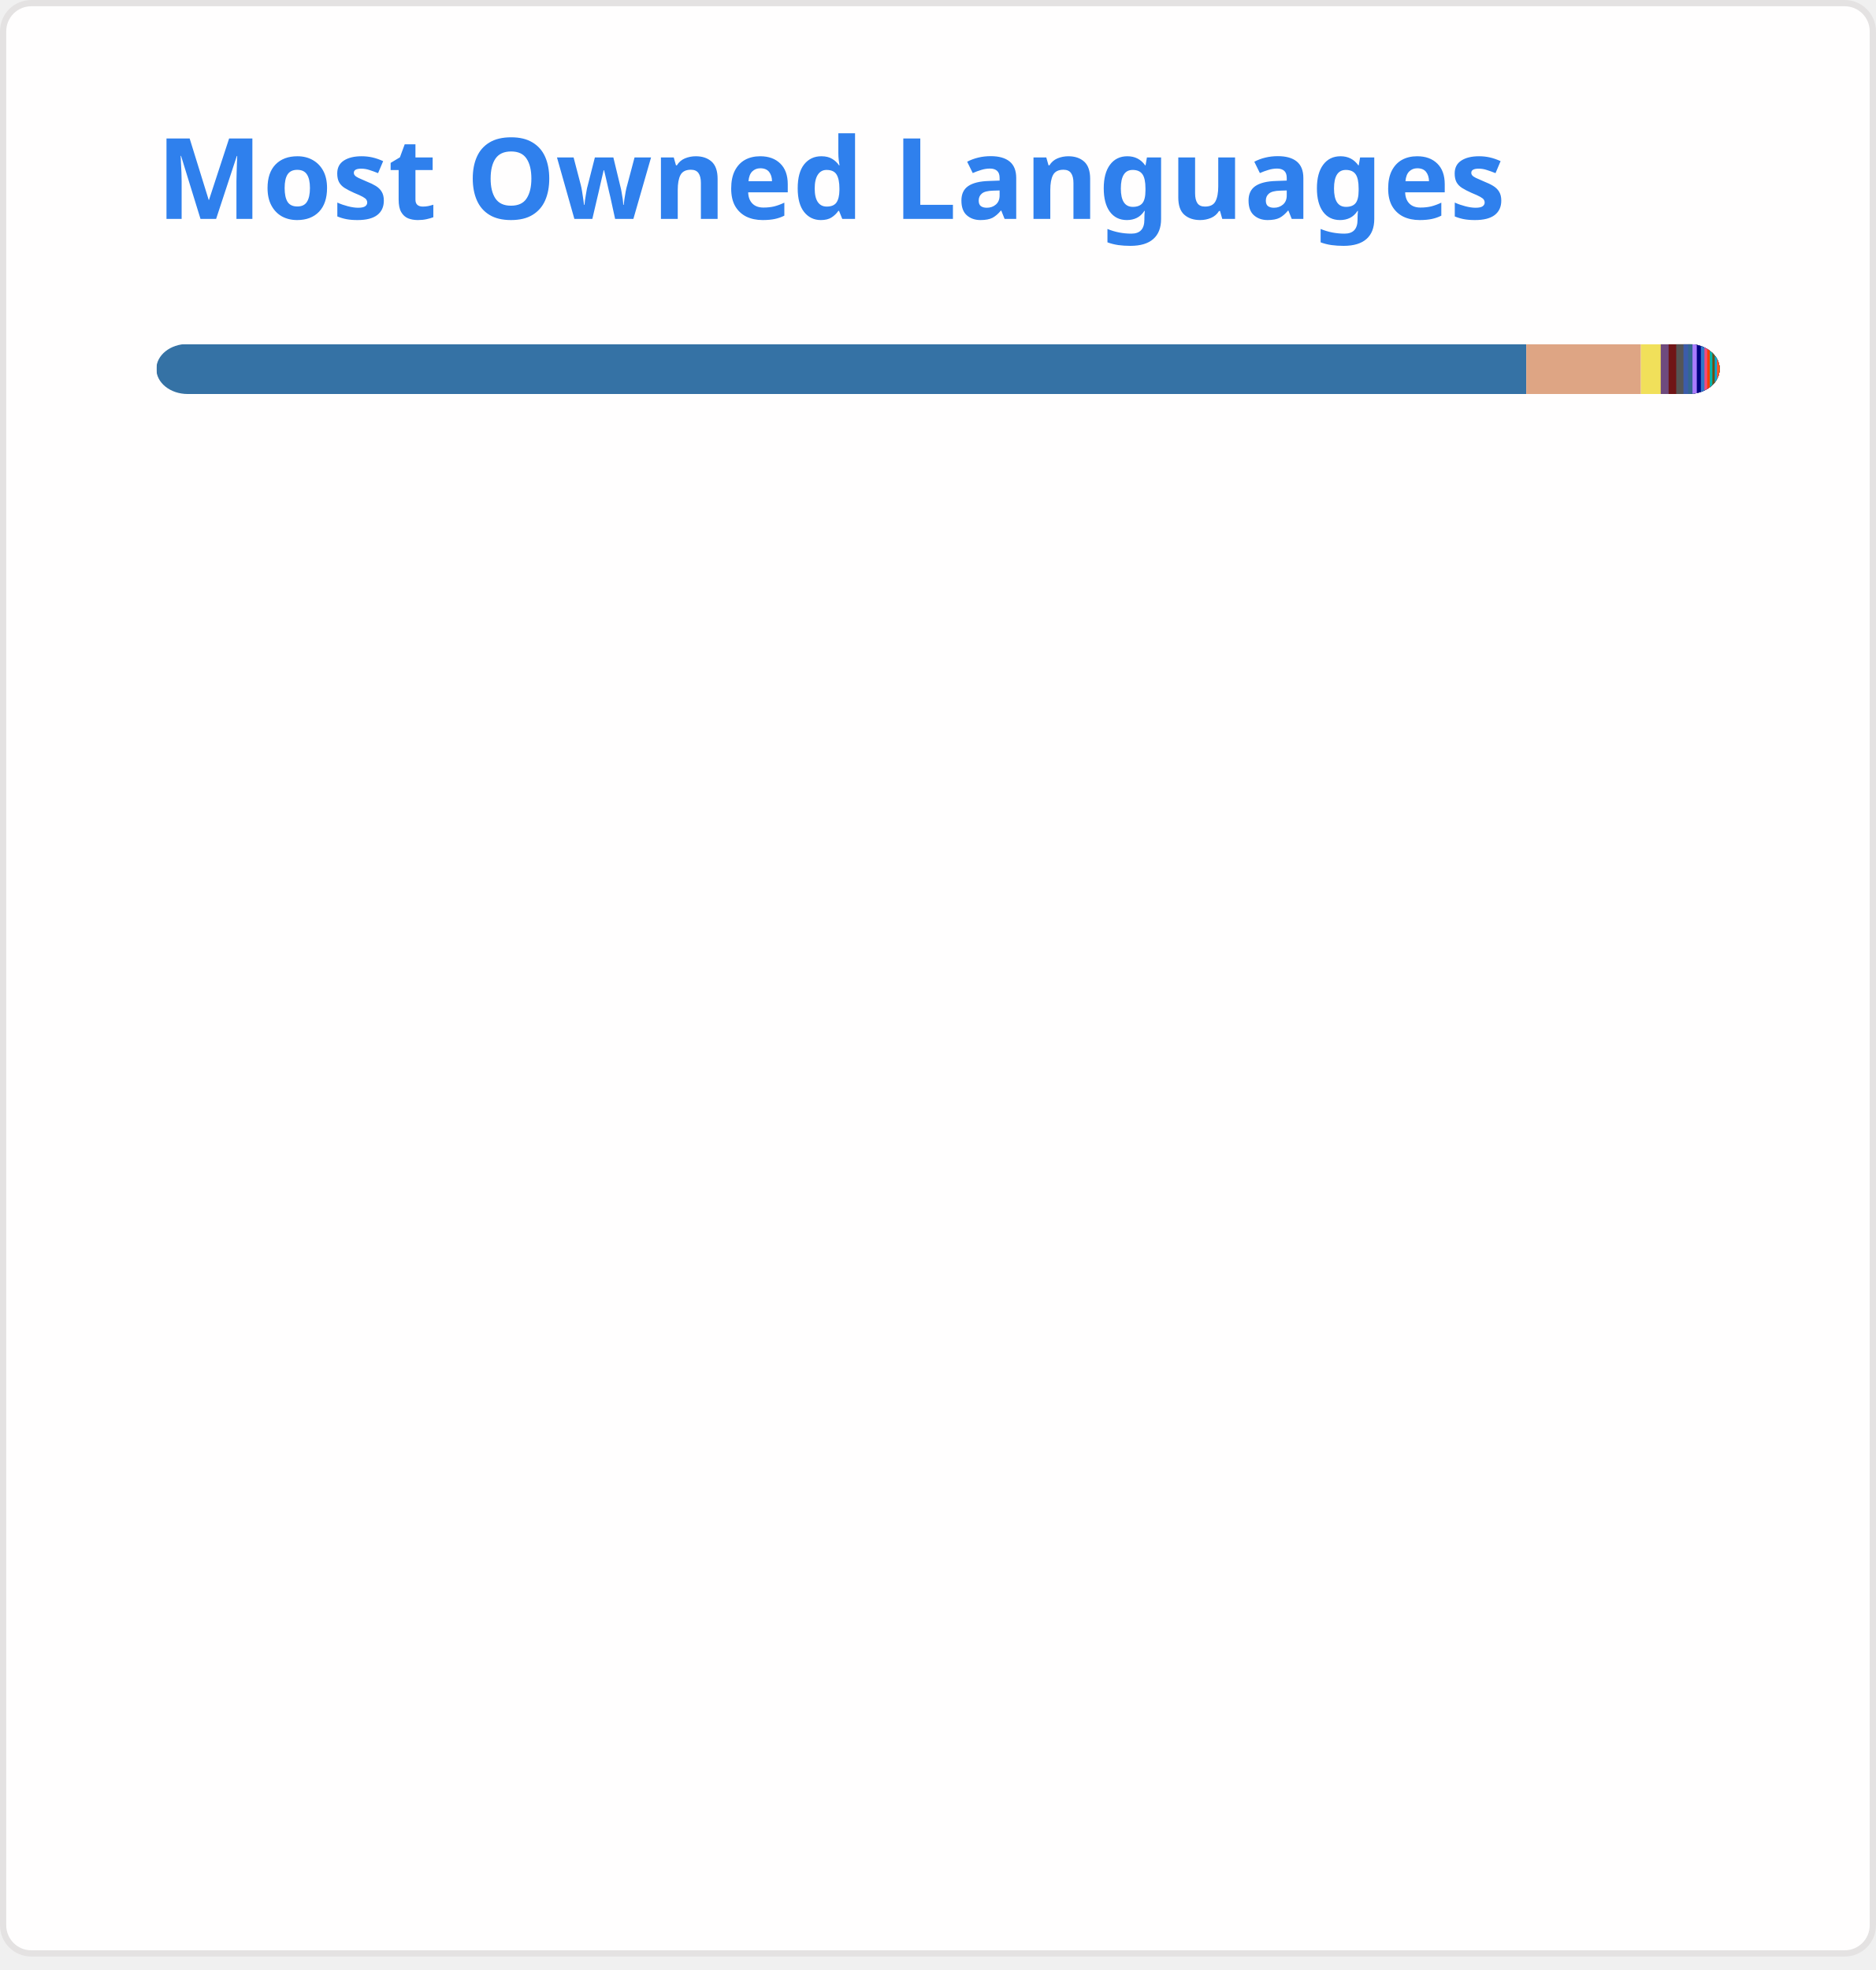
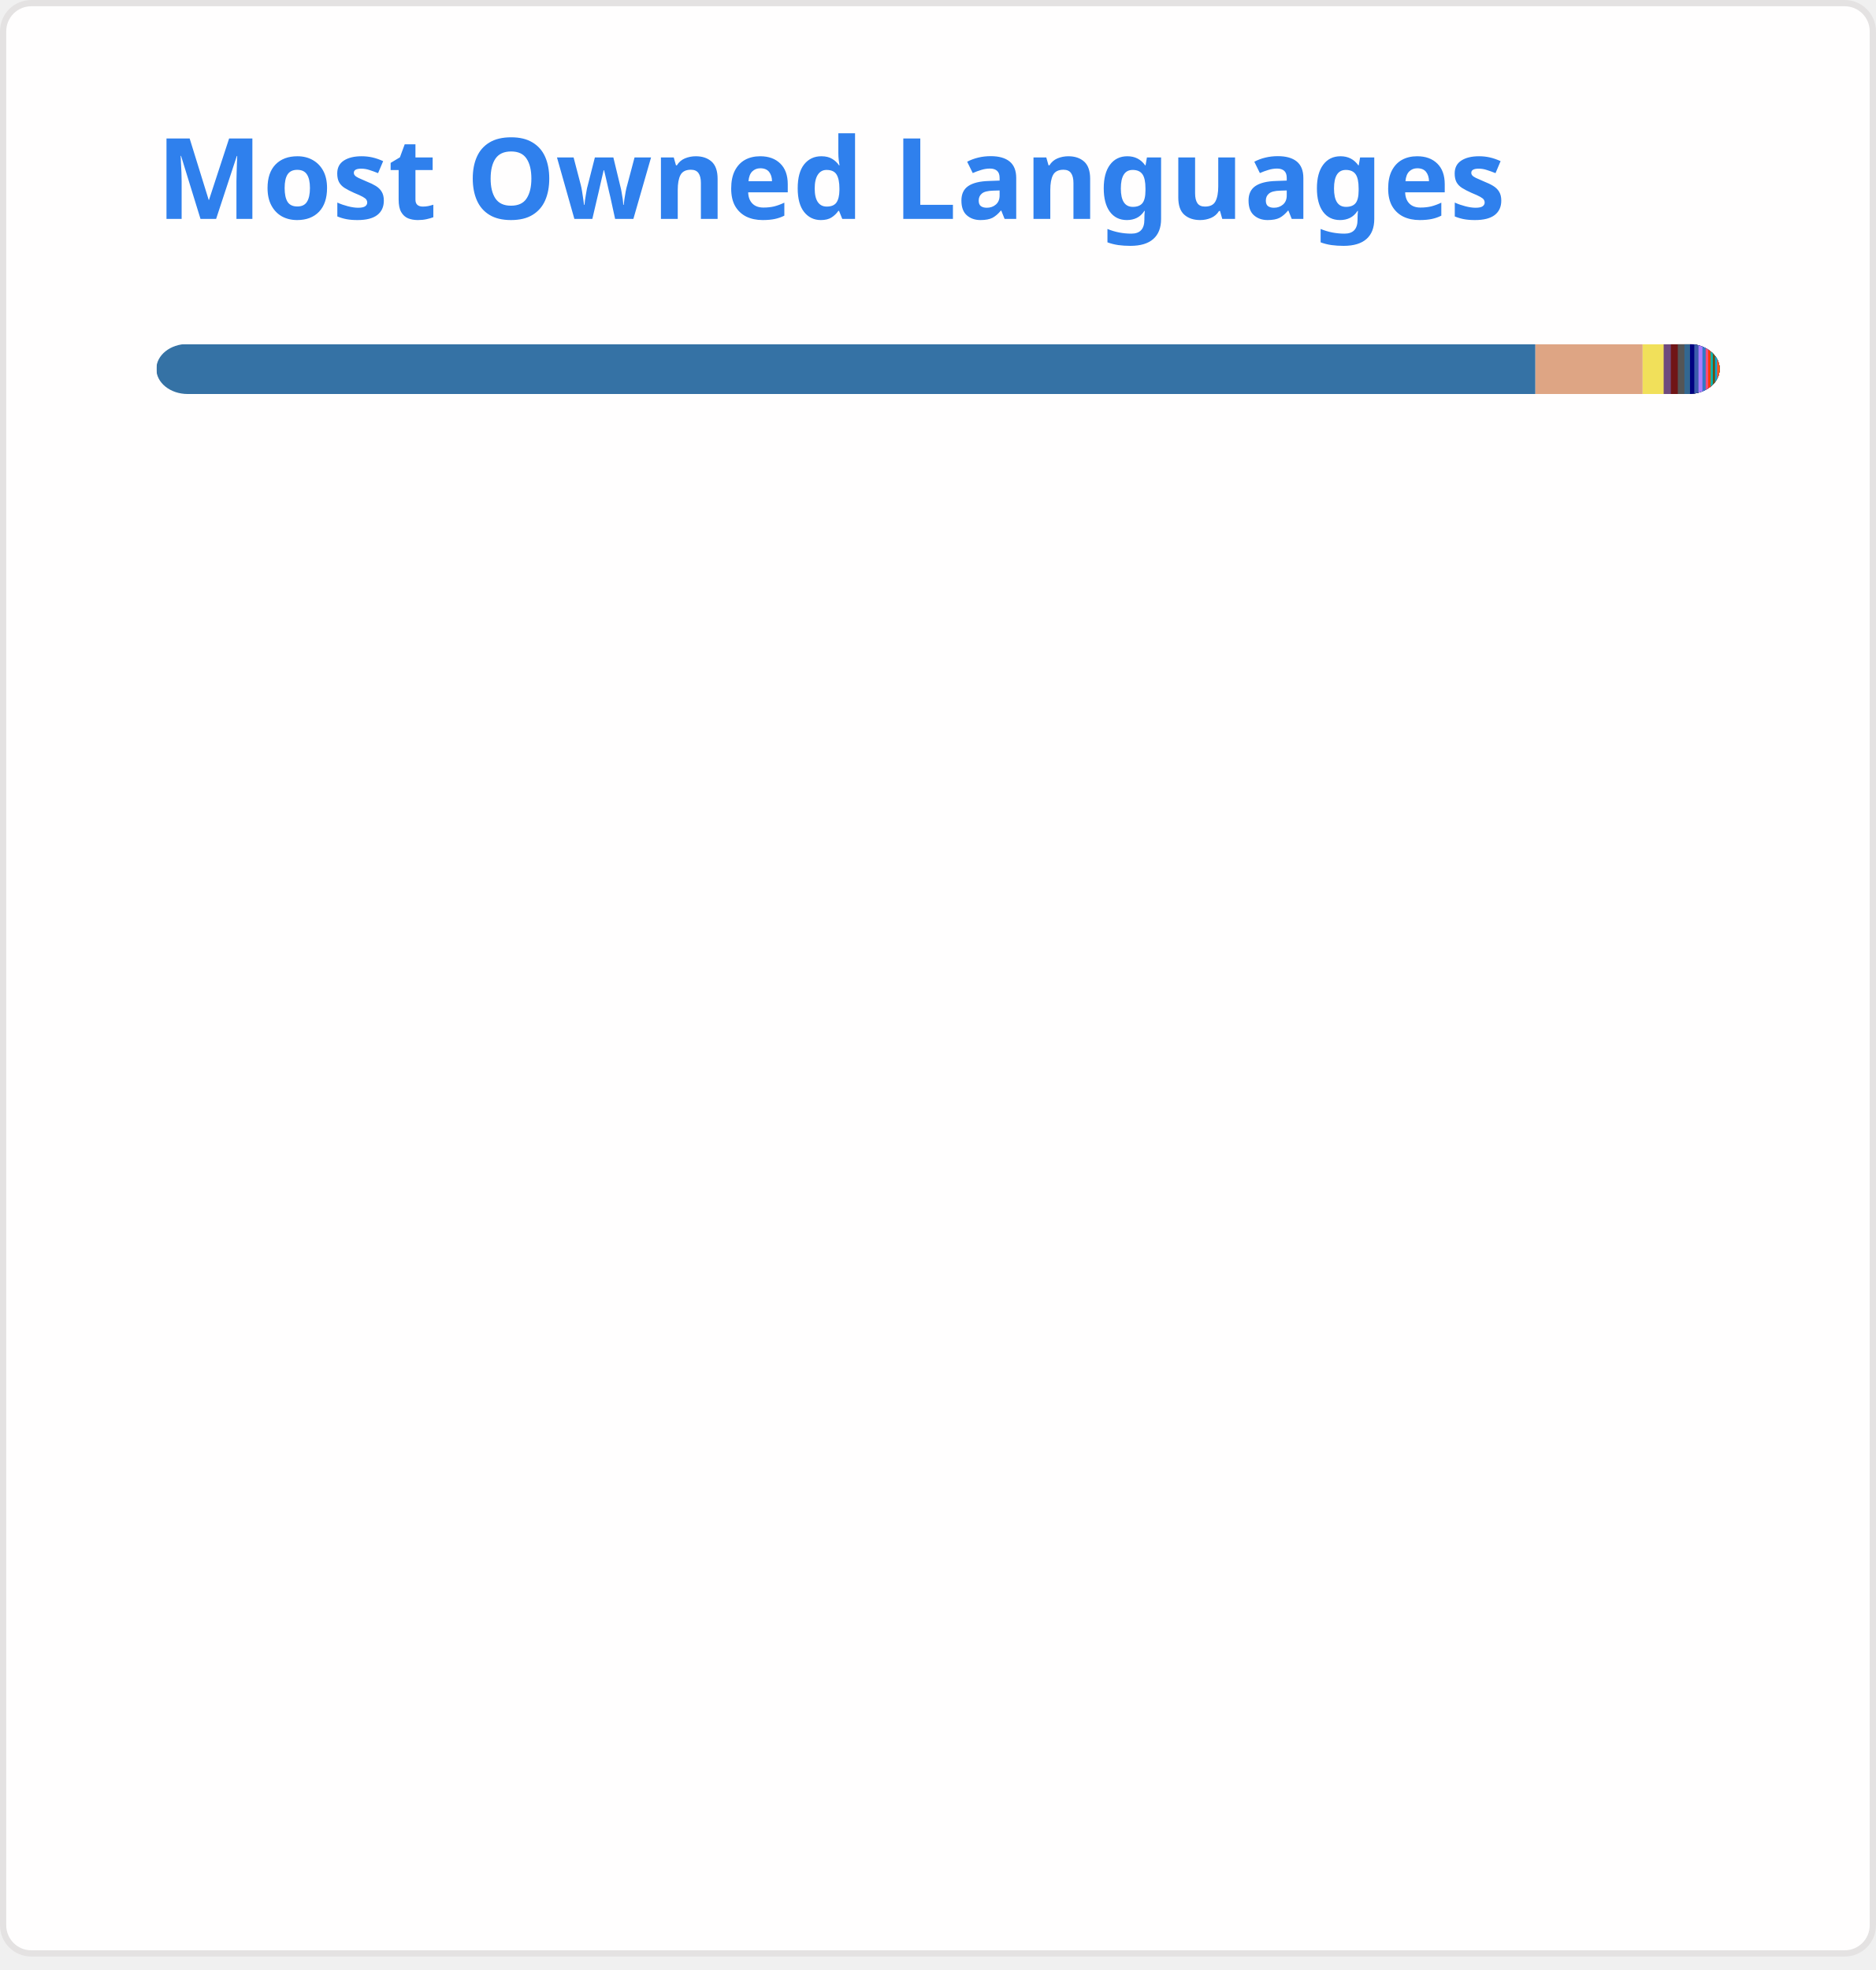
<svg xmlns="http://www.w3.org/2000/svg" width="300" height="315" viewBox="0 0 300 315" fill="none" role="img" aria-labelledby="descId">
  <style>
          .header {
            font: 600 18px 'Segoe UI', Ubuntu, Sans-Serif;
            fill: #2f80ed;
            animation: fadeInAnimation 0.8s ease-in-out forwards;
          }
          @supports(-moz-appearance: auto) {
            /* Selector detects Firefox */
            .header { font-size: 15.5px; }
          }
          
    @keyframes slideInAnimation {
      from {
        width: 0;
      }
      to {
        width: calc(100%-100px);
      }
    }
    @keyframes growWidthAnimation {
      from {
        width: 0;
      }
      to {
        width: 100%;
      }
    }
    .stat {
      font: 600 14px 'Segoe UI', Ubuntu, "Helvetica Neue", Sans-Serif; fill: #434d58;
    }
    @supports(-moz-appearance: auto) {
      /* Selector detects Firefox */
      .stat { font-size:12px; }
    }
    .bold { font-weight: 700 }
    .lang-name {
      font: 400 11px "Segoe UI", Ubuntu, Sans-Serif;
      fill: #434d58;
    }
    .stagger {
      opacity: 0;
      animation: fadeInAnimation 0.3s ease-in-out forwards;
    }
    #rect-mask rect{
      animation: slideInAnimation 1s ease-in-out forwards;
    }
    .lang-progress{
      animation: growWidthAnimation 0.6s ease-in-out forwards;
    }
    

          
      /* Animations */
      @keyframes scaleInAnimation {
        from {
          transform: translate(-5px, 5px) scale(0);
        }
        to {
          transform: translate(-5px, 5px) scale(1);
        }
      }
      @keyframes fadeInAnimation {
        from {
          opacity: 0;
        }
        to {
          opacity: 1;
        }
      }
    
          
        </style>
  <rect data-testid="card-bg" x="0.5" y="0.5" rx="4.5" height="99%" stroke="#e4e2e2" width="299" fill="#fffefe" stroke-opacity="1" />
  <g data-testid="card-title" transform="translate(25, 35)">
    <g transform="translate(0, 0)">
      <text x="0" y="0" class="header" data-testid="header">Most Owned Languages</text>
    </g>
  </g>
  <g data-testid="main-card-body" transform="translate(0, 55)">
    <svg data-testid="lang-items" x="25">
      <mask id="rect-mask">
        <rect x="0" y="0" width="250" height="8" fill="white" rx="5" />
      </mask>
-       <rect mask="url(#rect-mask)" data-testid="lang-progress" x="0" y="0" width="219.08" height="8" fill="#3572A5" />
-       <rect mask="url(#rect-mask)" data-testid="lang-progress" x="219.08" y="0" width="18.33" height="8" fill="#dea584" />
-       <rect mask="url(#rect-mask)" data-testid="lang-progress" x="237.41" y="0" width="13.17" height="8" fill="#f1e05a" />
-       <rect mask="url(#rect-mask)" data-testid="lang-progress" x="240.58" y="0" width="11.26" height="8" fill="#6e4a7e" />
-       <rect mask="url(#rect-mask)" data-testid="lang-progress" x="241.84" y="0" width="11.22" height="8" fill="#701516" />
-       <rect mask="url(#rect-mask)" data-testid="lang-progress" x="243.06" y="0" width="11.16" height="8" fill="#555555" />
-       <rect mask="url(#rect-mask)" data-testid="lang-progress" x="244.22" y="0" width="10.74" height="8" fill="#3c5caa" />
-       <rect mask="url(#rect-mask)" data-testid="lang-progress" x="244.96" y="0" width="10.7" height="8" fill="#336790" />
-       <rect mask="url(#rect-mask)" data-testid="lang-progress" x="245.66" y="0" width="10.69" height="8" fill="#A97BFF" />
-       <rect mask="url(#rect-mask)" data-testid="lang-progress" x="246.35" y="0" width="10.65" height="8" fill="#000080" />
-       <rect mask="url(#rect-mask)" data-testid="lang-progress" x="247" y="0" width="10.57" height="8" fill="#3178c6" />
-       <rect mask="url(#rect-mask)" data-testid="lang-progress" x="247.57" y="0" width="10.44" height="8" fill="#f34b7d" />
-       <rect mask="url(#rect-mask)" data-testid="lang-progress" x="248.01" y="0" width="10.42" height="8" fill="#ff3e00" />
-       <rect mask="url(#rect-mask)" data-testid="lang-progress" x="248.43" y="0" width="10.41" height="8" fill="#00B4AB" />
-       <rect mask="url(#rect-mask)" data-testid="lang-progress" x="248.84" y="0" width="10.38" height="8" fill="#6E4C13" />
-       <rect mask="url(#rect-mask)" data-testid="lang-progress" x="249.22" y="0" width="10.34" height="8" fill="#00ADD8" />
-       <rect mask="url(#rect-mask)" data-testid="lang-progress" x="249.56" y="0" width="10.23" height="8" fill="#F05138" />
-       <rect mask="url(#rect-mask)" data-testid="lang-progress" x="249.79" y="0" width="10.22" height="8" fill="#ff5a03" />
+       <rect mask="url(#rect-mask)" data-testid="lang-progress" x="0" y="0" width="220.54" height="8" fill="#3572A5" />
+       <rect mask="url(#rect-mask)" data-testid="lang-progress" x="220.54" y="0" width="17.15" height="8" fill="#dea584" />
+       <rect mask="url(#rect-mask)" data-testid="lang-progress" x="237.69" y="0" width="13.36" height="8" fill="#f1e05a" />
+       <rect mask="url(#rect-mask)" data-testid="lang-progress" x="241.05" y="0" width="11.15" height="8" fill="#6e4a7e" />
+       <rect mask="url(#rect-mask)" data-testid="lang-progress" x="242.2" y="0" width="11.11" height="8" fill="#701516" />
+       <rect mask="url(#rect-mask)" data-testid="lang-progress" x="243.31" y="0" width="11.06" height="8" fill="#555555" />
+       <rect mask="url(#rect-mask)" data-testid="lang-progress" x="244.37" y="0" width="10.89" height="8" fill="#336790" />
+       <rect mask="url(#rect-mask)" data-testid="lang-progress" x="245.26" y="0" width="10.69" height="8" fill="#000080" />
+       <rect mask="url(#rect-mask)" data-testid="lang-progress" x="245.95" y="0" width="10.67" height="8" fill="#3c5caa" />
+       <rect mask="url(#rect-mask)" data-testid="lang-progress" x="246.62" y="0" width="10.63" height="8" fill="#A97BFF" />
+       <rect mask="url(#rect-mask)" data-testid="lang-progress" x="247.25" y="0" width="10.52" height="8" fill="#3178c6" />
+       <rect mask="url(#rect-mask)" data-testid="lang-progress" x="247.77" y="0" width="10.4" height="8" fill="#f34b7d" />
+       <rect mask="url(#rect-mask)" data-testid="lang-progress" x="248.17" y="0" width="10.38" height="8" fill="#ff3e00" />
+       <rect mask="url(#rect-mask)" data-testid="lang-progress" x="248.55" y="0" width="10.37" height="8" fill="#00B4AB" />
+       <rect mask="url(#rect-mask)" data-testid="lang-progress" x="248.92" y="0" width="10.35" height="8" fill="#6E4C13" />
+       <rect mask="url(#rect-mask)" data-testid="lang-progress" x="249.27" y="0" width="10.31" height="8" fill="#00ADD8" />
+       <rect mask="url(#rect-mask)" data-testid="lang-progress" x="249.58" y="0" width="10.21" height="8" fill="#F05138" />
+       <rect mask="url(#rect-mask)" data-testid="lang-progress" x="249.79" y="0" width="10.2" height="8" fill="#ff5a03" />
      <g transform="translate(0, 25)">
        <g transform="translate(0, 0)">
          <g transform="translate(0, 0)">
            <g class="stagger" style="animation-delay: 450ms">
              <circle cx="5" cy="6" r="5" fill="#3572A5" />
              <text data-testid="lang-name" x="15" y="10" class="lang-name">
-         Python 17.5 MB
+         Python 19.3 MB
      </text>
            </g>
          </g>
          <g transform="translate(0, 25)">
            <g class="stagger" style="animation-delay: 600ms">
              <circle cx="5" cy="6" r="5" fill="#dea584" />
              <text data-testid="lang-name" x="15" y="10" class="lang-name">
        Rust 1.5 MB
      </text>
            </g>
          </g>
          <g transform="translate(0, 50)">
            <g class="stagger" style="animation-delay: 750ms">
              <circle cx="5" cy="6" r="5" fill="#f1e05a" />
              <text data-testid="lang-name" x="15" y="10" class="lang-name">
-         JavaScript 259.6 KB
+         JavaScript 301.4 KB
      </text>
            </g>
          </g>
          <g transform="translate(0, 75)">
            <g class="stagger" style="animation-delay: 900ms">
              <circle cx="5" cy="6" r="5" fill="#6e4a7e" />
              <text data-testid="lang-name" x="15" y="10" class="lang-name">
        Elixir 103.3 KB
      </text>
            </g>
          </g>
          <g transform="translate(0, 100)">
            <g class="stagger" style="animation-delay: 1050ms">
              <circle cx="5" cy="6" r="5" fill="#701516" />
              <text data-testid="lang-name" x="15" y="10" class="lang-name">
        Ruby 99.5 KB
      </text>
            </g>
          </g>
          <g transform="translate(0, 125)">
            <g class="stagger" style="animation-delay: 1200ms">
              <circle cx="5" cy="6" r="5" fill="#555555" />
              <text data-testid="lang-name" x="15" y="10" class="lang-name">
        C 94.8 KB
      </text>
            </g>
          </g>
          <g transform="translate(0, 150)">
            <g class="stagger" style="animation-delay: 1350ms">
-               <circle cx="5" cy="6" r="5" fill="#3c5caa" />
-               <text data-testid="lang-name" x="15" y="10" class="lang-name">
-         Racket 60.4 KB
+               <circle cx="5" cy="6" r="5" fill="#336790" />
+               <text data-testid="lang-name" x="15" y="10" class="lang-name">
+         PLpgSQL 79.5 KB
      </text>
            </g>
          </g>
          <g transform="translate(0, 175)">
            <g class="stagger" style="animation-delay: 1500ms">
-               <circle cx="5" cy="6" r="5" fill="#336790" />
-               <text data-testid="lang-name" x="15" y="10" class="lang-name">
-         PLpgSQL 57.2 KB
+               <circle cx="5" cy="6" r="5" fill="#000080" />
+               <text data-testid="lang-name" x="15" y="10" class="lang-name">
+         Lua 61.4 KB
      </text>
            </g>
          </g>
          <g transform="translate(0, 200)">
            <g class="stagger" style="animation-delay: 1650ms">
-               <circle cx="5" cy="6" r="5" fill="#A97BFF" />
-               <text data-testid="lang-name" x="15" y="10" class="lang-name">
-         Kotlin 56.9 KB
+               <circle cx="5" cy="6" r="5" fill="#3c5caa" />
+               <text data-testid="lang-name" x="15" y="10" class="lang-name">
+         Racket 60.4 KB
      </text>
            </g>
          </g>
        </g>
        <g transform="translate(150, 0)">
          <g transform="translate(0, 0)">
            <g class="stagger" style="animation-delay: 450ms">
-               <circle cx="5" cy="6" r="5" fill="#000080" />
-               <text data-testid="lang-name" x="15" y="10" class="lang-name">
-         Lua 53.2 KB
+               <circle cx="5" cy="6" r="5" fill="#A97BFF" />
+               <text data-testid="lang-name" x="15" y="10" class="lang-name">
+         Kotlin 56.9 KB
      </text>
            </g>
          </g>
          <g transform="translate(0, 25)">
            <g class="stagger" style="animation-delay: 600ms">
              <circle cx="5" cy="6" r="5" fill="#3178c6" />
              <text data-testid="lang-name" x="15" y="10" class="lang-name">
        TypeScript 46.6 KB
      </text>
            </g>
          </g>
          <g transform="translate(0, 50)">
            <g class="stagger" style="animation-delay: 750ms">
              <circle cx="5" cy="6" r="5" fill="#f34b7d" />
              <text data-testid="lang-name" x="15" y="10" class="lang-name">
        C++ 35.9 KB
      </text>
            </g>
          </g>
          <g transform="translate(0, 75)">
            <g class="stagger" style="animation-delay: 900ms">
              <circle cx="5" cy="6" r="5" fill="#ff3e00" />
              <text data-testid="lang-name" x="15" y="10" class="lang-name">
        Svelte 34.2 KB
      </text>
            </g>
          </g>
          <g transform="translate(0, 100)">
            <g class="stagger" style="animation-delay: 1050ms">
              <circle cx="5" cy="6" r="5" fill="#00B4AB" />
              <text data-testid="lang-name" x="15" y="10" class="lang-name">
        Dart 33.2 KB
      </text>
            </g>
          </g>
          <g transform="translate(0, 125)">
            <g class="stagger" style="animation-delay: 1200ms">
              <circle cx="5" cy="6" r="5" fill="#6E4C13" />
              <text data-testid="lang-name" x="15" y="10" class="lang-name">
        Assembly 31.1 KB
      </text>
            </g>
          </g>
          <g transform="translate(0, 150)">
            <g class="stagger" style="animation-delay: 1350ms">
              <circle cx="5" cy="6" r="5" fill="#00ADD8" />
              <text data-testid="lang-name" x="15" y="10" class="lang-name">
        Go 27.8 KB
      </text>
            </g>
          </g>
          <g transform="translate(0, 175)">
            <g class="stagger" style="animation-delay: 1500ms">
              <circle cx="5" cy="6" r="5" fill="#F05138" />
              <text data-testid="lang-name" x="15" y="10" class="lang-name">
        Swift 19.1 KB
      </text>
            </g>
          </g>
          <g transform="translate(0, 200)">
            <g class="stagger" style="animation-delay: 1650ms">
              <circle cx="5" cy="6" r="5" fill="#ff5a03" />
              <text data-testid="lang-name" x="15" y="10" class="lang-name">
        Astro 17.8 KB
      </text>
            </g>
          </g>
        </g>
      </g>
    </svg>
  </g>
</svg>
